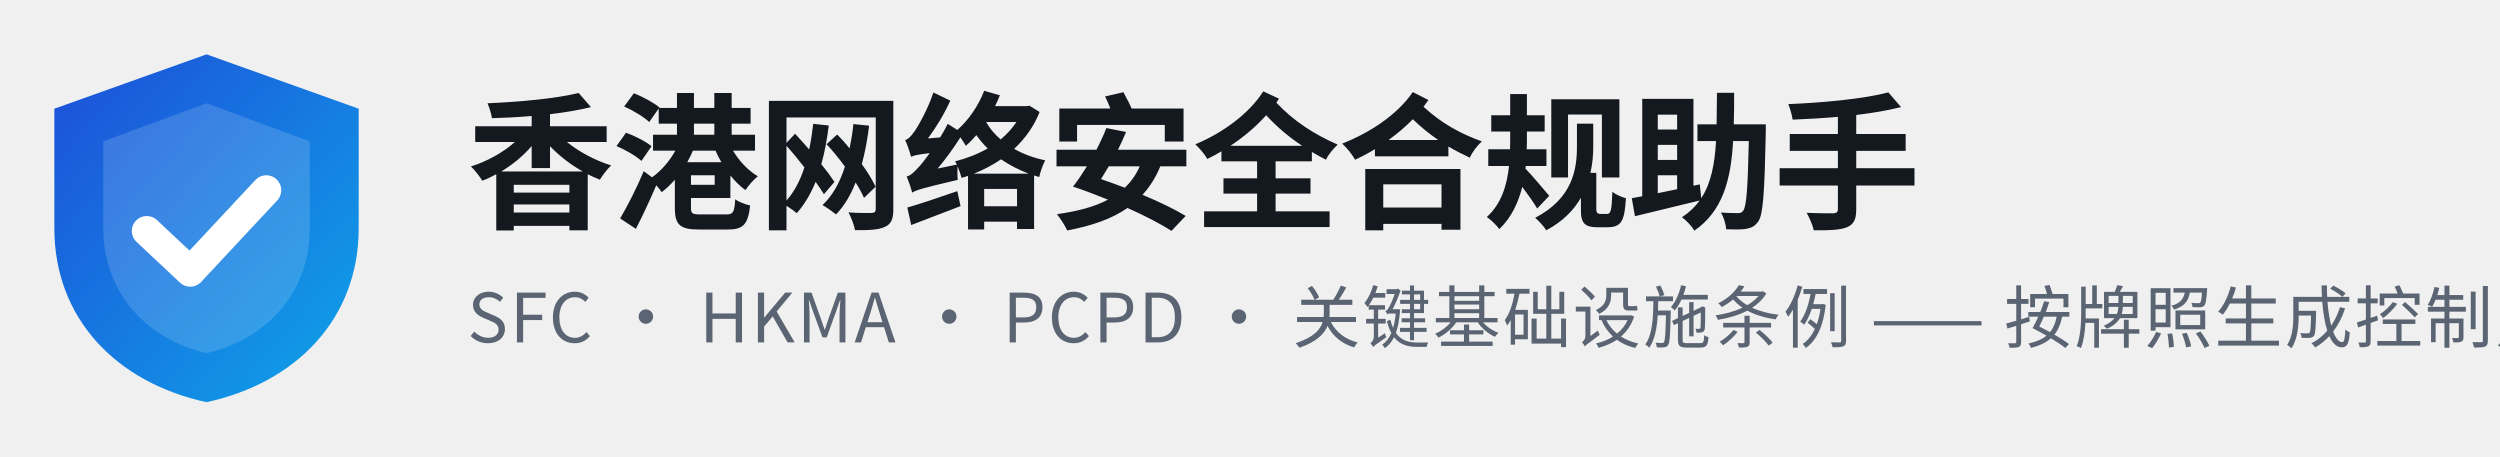
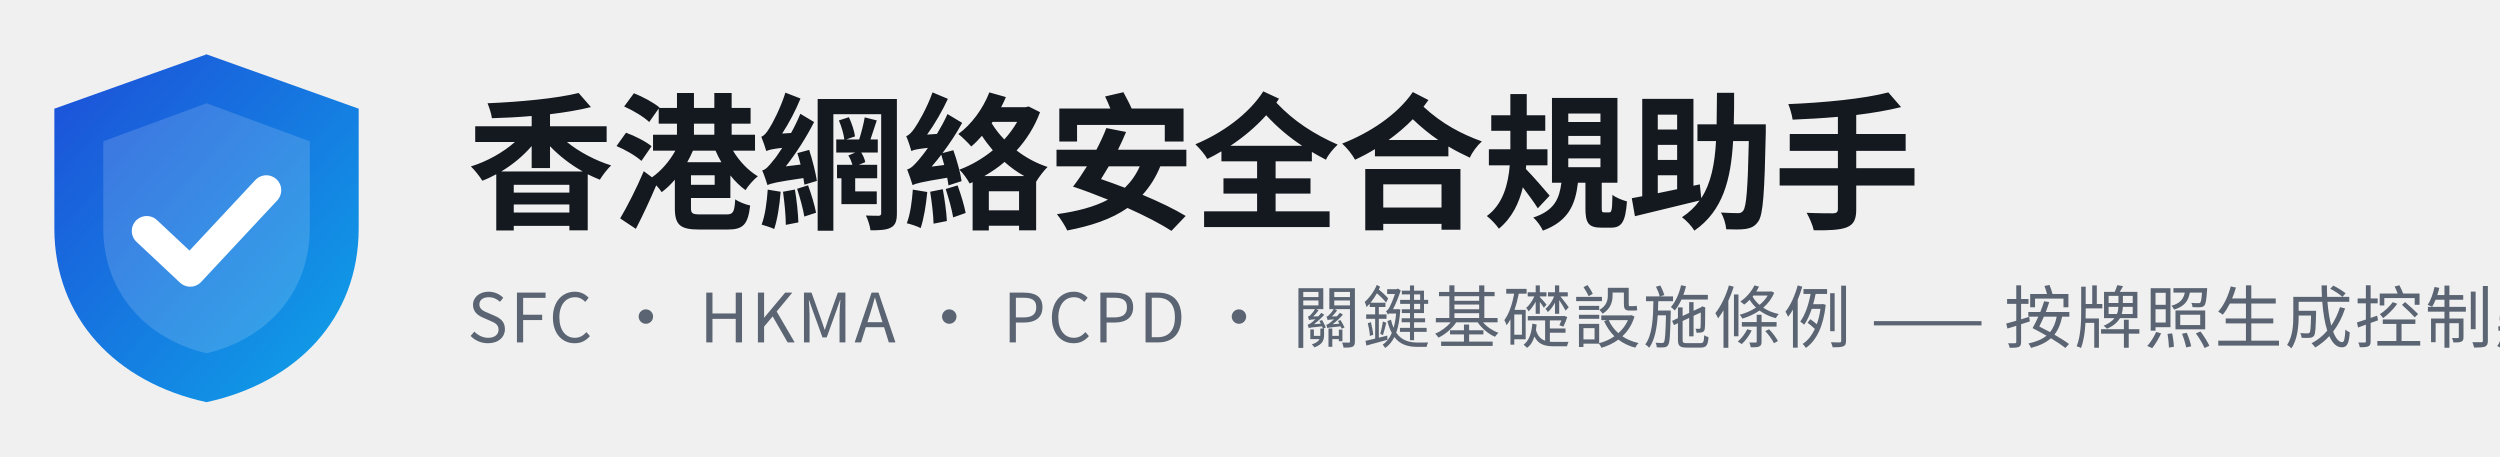
- <svg xmlns="http://www.w3.org/2000/svg" viewBox="0 0 460 84" width="460" height="84" role="img" aria-label="香港网络安全合规助手">
+ <svg xmlns="http://www.w3.org/2000/svg" viewBox="0 0 460 84" width="460" height="84" role="img" aria-label="香港網絡安全合規助手">
  <defs>
    <linearGradient id="g" x1="0" y1="0" x2="1" y2="1">
      <stop offset="0" stop-color="#1d4ed8" />
      <stop offset="1" stop-color="#0ea5e9" />
    </linearGradient>
  </defs>
  <g transform="translate(6 10)">
    <path d="M32 0 4 10v22c0 16.6 11.4 28.4 28 32 16.6-3.6 28-15.4 28-32V10z" fill="url(#g)" />
    <path d="M32 9 13 16v16c0 11.8 7.9 20.4 19 23 11.1-2.6 19-11.2 19-23V16z" fill="#fff" opacity=".15" />
    <path d="M21 32.5 29 40l14-15" fill="none" stroke="#fff" stroke-width="5.5" stroke-linecap="round" stroke-linejoin="round" />
  </g>
-   <text x="86" y="40" font-family="-apple-system,BlinkMacSystemFont,'PingFang SC','Noto Sans CJK SC',sans-serif" font-size="27" font-weight="650" fill="#14181f" letter-spacing="-0.3">香港网络安全合规助手</text>
-   <text x="86" y="63" font-family="-apple-system,BlinkMacSystemFont,'PingFang SC','Noto Sans CJK SC',sans-serif" font-size="12.5" fill="#5a6472" letter-spacing="0.4">SFC · HKMA · PCPD · 关键基础设施条例 —— 按牌照生成控制点要求</text>
+   <text x="86" y="40" font-family="-apple-system,BlinkMacSystemFont,'PingFang SC','Noto Sans CJK SC',sans-serif" font-size="27" font-weight="650" fill="#14181f" letter-spacing="-0.3">香港網絡安全合規助手</text>
+   <text x="86" y="63" font-family="-apple-system,BlinkMacSystemFont,'PingFang SC','Noto Sans CJK SC',sans-serif" font-size="12.5" fill="#5a6472" letter-spacing="0.4">SFC · HKMA · PCPD · 關鍵基礎設施條例 —— 按牌照生成控制點要求</text>
</svg>
